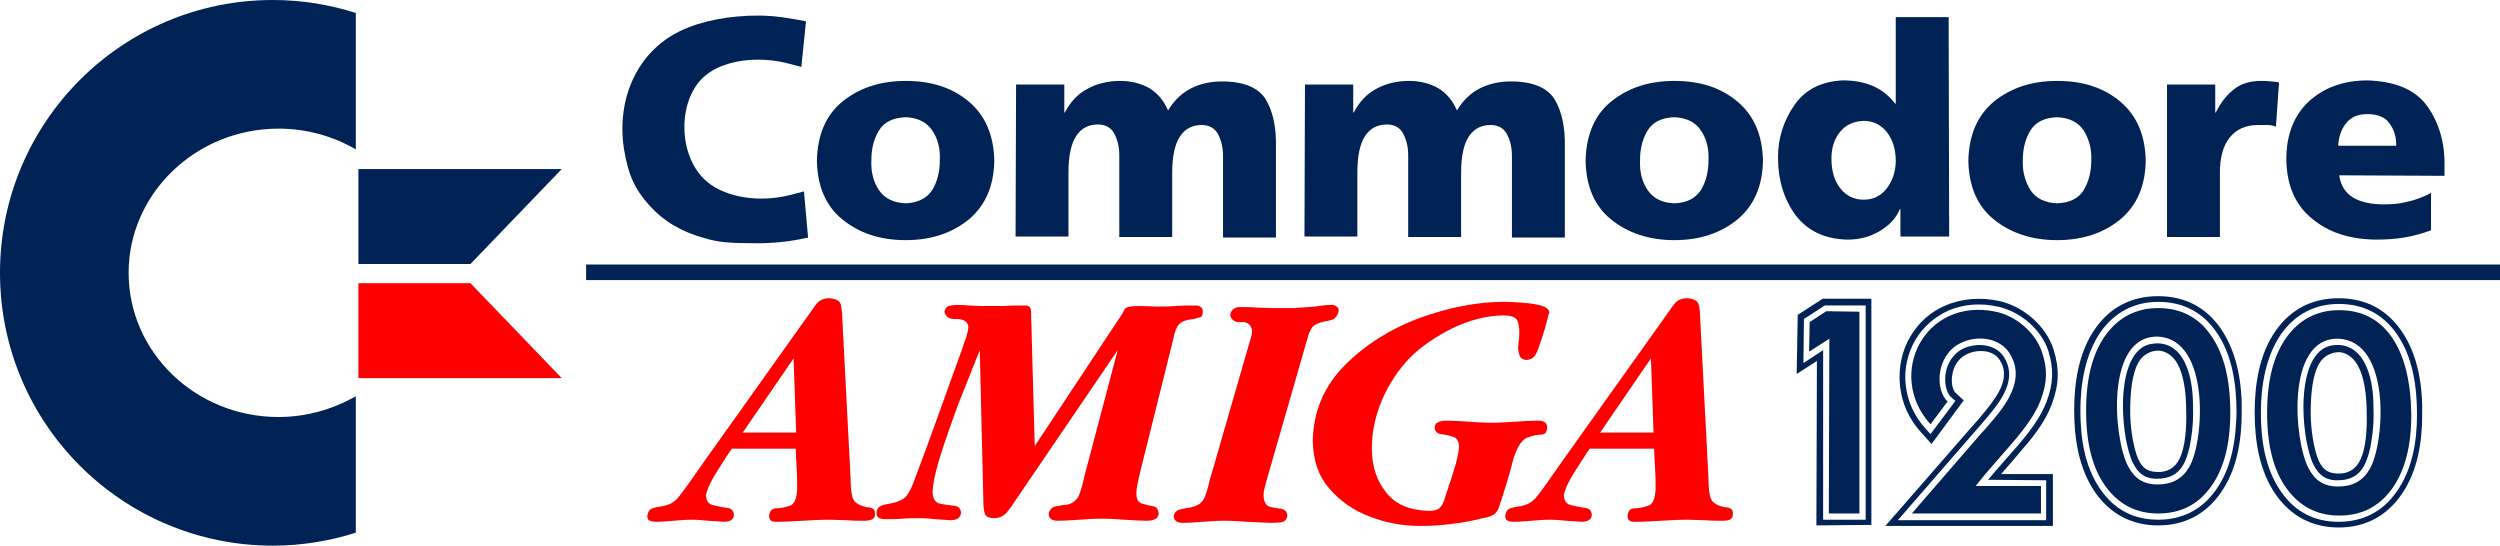
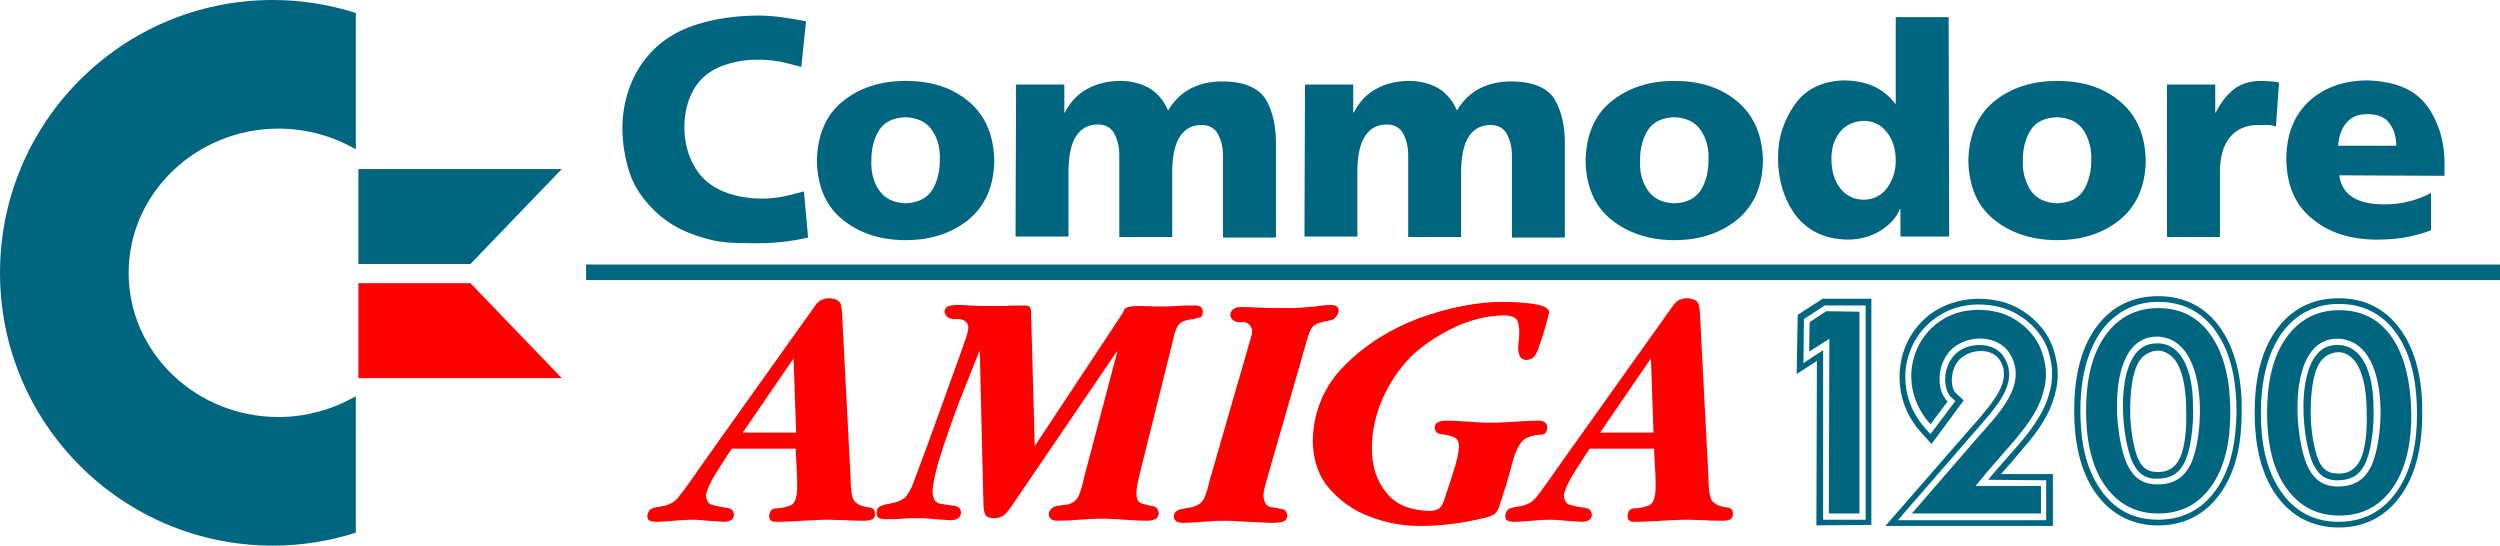
<svg xmlns="http://www.w3.org/2000/svg" version="1.1" id="svg7148" x="0px" y="0px" viewBox="-64 344.8 601.131 131.201" xml:space="preserve" width="601.131" height="131.201">
  <defs id="defs62" />
  <g id="g57" transform="matrix(1.247159,0,0,1.247159,15.81818,-85.22046)">
    <g id="Logo">
-       <path id="path3002" d="m -11.4,344.8 c -29.1,0 -52.6,23.6 -52.6,52.6 0,29.1 23.6,52.6 52.6,52.6 5.6,0 11,-0.9 16,-2.5 v -26.3 c -4.4,2.5 -9.5,4 -14.9,4 -16,0 -28.9,-12.5 -28.9,-27.8 0,-15.3 13,-27.8 28.9,-27.8 5.5,0 10.6,1.5 14.9,4 v -26.3 c -5,-1.6 -10.4,-2.5 -16,-2.5 z" style="fill:#002255" />
-       <polygon id="polygon9367" points="26.7,395.7 5.1,395.7 5.1,377.4 44.3,377.4 " style="fill:#002255" />
+       <path id="path3002" d="m -11.4,344.8 c -29.1,0 -52.6,23.6 -52.6,52.6 0,29.1 23.6,52.6 52.6,52.6 5.6,0 11,-0.9 16,-2.5 v -26.3 c -4.4,2.5 -9.5,4 -14.9,4 -16,0 -28.9,-12.5 -28.9,-27.8 0,-15.3 13,-27.8 28.9,-27.8 5.5,0 10.6,1.5 14.9,4 v -26.3 c -5,-1.6 -10.4,-2.5 -16,-2.5 z" style="fill:#006680" />
+       <polygon id="polygon9367" points="26.7,395.7 5.1,395.7 5.1,377.4 44.3,377.4 " style="fill:#006680" />
      <polygon id="polygon9369" points="26.7,399.4 5.1,399.4 5.1,417.7 44.3,417.7 " style="fill:#ff0000" />
    </g>
    <g id="Commodore">
-       <path id="path3067" d="m 110.6,391.1 c 5,0 9,-1.4 12.2,-4 3.2,-2.7 4.8,-6.4 4.9,-11.3 -0.1,-4.9 -1.7,-8.7 -4.9,-11.4 -3.2,-2.7 -7.2,-4 -12.2,-4 -5,0 -9,1.4 -12.2,4 -3.2,2.6 -4.8,6.5 -4.9,11.4 0.1,4.9 1.7,8.7 4.9,11.3 3.2,2.6 7.2,4 12.2,4 z m 0,-7.1 c -2.3,-0.1 -4,-0.9 -5.1,-2.5 -1.1,-1.6 -1.6,-3.5 -1.5,-5.8 0,-2.3 0.5,-4.2 1.5,-5.8 1,-1.6 2.7,-2.4 5.1,-2.5 2.3,0.1 4,0.9 5.1,2.5 1.1,1.6 1.6,3.5 1.5,5.8 0,2.2 -0.5,4.2 -1.5,5.8 -1.1,1.6 -2.8,2.4 -5.1,2.5 z" style="fill:#002255" />
-       <path id="path3069" d="M 131.8,390.4 H 142 V 378 c 0,-3.1 0.5,-5.5 1.5,-7 1,-1.5 2.4,-2.2 4.2,-2.2 1.4,0 2.5,0.6 3.1,1.7 0.6,1.1 1,2.5 1,4.2 v 15.8 H 162 v -12.4 c 0,-3.1 0.5,-5.5 1.5,-7 1,-1.5 2.4,-2.2 4.2,-2.2 1.4,0 2.5,0.6 3.1,1.7 0.6,1.1 1,2.5 1,4.2 v 15.8 H 182 v -17.3 c 0.1,-4 -0.6,-7.1 -2,-9.4 -1.4,-2.2 -4.2,-3.4 -8.4,-3.4 -2.1,0 -4.1,0.4 -5.9,1.3 -1.8,0.9 -3.3,2.3 -4.5,4.3 -0.8,-1.9 -2,-3.3 -3.6,-4.3 -1.6,-0.9 -3.5,-1.4 -5.6,-1.4 -2.3,0 -4.5,0.5 -6.3,1.5 -1.9,1 -3.3,2.5 -4.4,4.6 h -0.1 v -5.4 h -9.3 z" style="fill:#002255" />
-       <path id="path3071" d="m 187.5,390.4 h 10.2 V 378 c 0,-3.1 0.5,-5.5 1.5,-7 1,-1.5 2.4,-2.2 4.2,-2.2 1.4,0 2.5,0.6 3.1,1.7 0.6,1.1 1,2.5 1,4.2 v 15.8 h 10.2 v -12.4 c 0,-3.1 0.5,-5.5 1.5,-7 1,-1.5 2.4,-2.2 4.2,-2.2 1.4,0 2.5,0.6 3.1,1.7 0.6,1.1 1,2.5 1,4.2 v 15.8 h 10.2 v -17.3 c 0.1,-4 -0.6,-7.1 -2,-9.4 -1.4,-2.2 -4.2,-3.4 -8.4,-3.4 -2.1,0 -4.1,0.4 -5.9,1.3 -1.8,0.9 -3.3,2.3 -4.5,4.3 -0.8,-1.9 -2,-3.3 -3.6,-4.3 -1.6,-0.9 -3.5,-1.4 -5.6,-1.4 -2.3,0 -4.5,0.5 -6.3,1.5 -1.9,1 -3.3,2.5 -4.4,4.6 h -0.1 v -5.4 h -9.3 z" style="fill:#002255" />
-       <path id="path3073" d="m 258.8,391.1 c 5,0 9,-1.4 12.2,-4 3.2,-2.7 4.8,-6.4 4.9,-11.3 -0.1,-4.9 -1.7,-8.7 -4.9,-11.4 -3.2,-2.7 -7.2,-4 -12.2,-4 -5,0 -9,1.4 -12.2,4 -3.2,2.6 -4.8,6.5 -4.9,11.4 0.1,4.9 1.7,8.7 4.9,11.3 3.2,2.6 7.3,4 12.2,4 z m 0,-7.1 c -2.3,-0.1 -4,-0.9 -5.1,-2.5 -1.1,-1.6 -1.6,-3.5 -1.5,-5.8 0,-2.3 0.5,-4.2 1.5,-5.8 1,-1.6 2.7,-2.4 5.1,-2.5 2.3,0.1 4,0.9 5.1,2.5 1.1,1.6 1.6,3.5 1.5,5.8 0,2.2 -0.5,4.2 -1.5,5.8 -1.1,1.6 -2.7,2.4 -5.1,2.5 z" style="fill:#002255" />
-       <path id="path3075" d="m 311.7,348.1 h -10.2 v 16.7 h -0.1 c -1.3,-1.7 -2.8,-2.8 -4.5,-3.5 -1.7,-0.7 -3.6,-1 -5.6,-1 -4.1,0.2 -7.2,1.7 -9.3,4.7 -2.1,3 -3.2,6.4 -3.2,10.1 0,4.5 1.2,8.2 3.4,11.2 2.3,3 5.6,4.6 10,4.7 2.4,0 4.5,-0.6 6.3,-1.7 1.8,-1.1 3.1,-2.5 3.8,-4.2 h 0.1 v 5.3 h 9.4 z m -22.6,27.3 c 0,-2 0.5,-3.7 1.6,-5.1 1.1,-1.4 2.6,-2.1 4.6,-2.2 1.9,0 3.4,0.8 4.5,2.2 1.1,1.4 1.7,3.2 1.7,5.5 0,2.2 -0.7,4 -1.8,5.4 -1.1,1.4 -2.6,2.1 -4.4,2.1 -1.9,0 -3.4,-0.8 -4.5,-2.2 -1.1,-1.4 -1.7,-3.3 -1.7,-5.7 z" style="fill:#002255" />
-       <path id="path3077" d="m 332.6,391.1 c 5,0 9,-1.4 12.2,-4 3.2,-2.7 4.8,-6.4 4.9,-11.3 -0.1,-4.9 -1.7,-8.7 -4.9,-11.4 -3.2,-2.7 -7.2,-4 -12.2,-4 -5,0 -9,1.4 -12.2,4 -3.2,2.7 -4.8,6.5 -4.9,11.4 0.1,4.9 1.7,8.7 4.9,11.3 3.2,2.6 7.3,4 12.2,4 z m 0,-7.1 c -2.3,-0.1 -4,-0.9 -5.1,-2.5 -1,-1.6 -1.6,-3.5 -1.5,-5.8 0,-2.3 0.5,-4.2 1.5,-5.8 1,-1.6 2.7,-2.4 5.1,-2.5 2.3,0.1 4,0.9 5.1,2.5 1,1.6 1.6,3.5 1.5,5.8 0,2.2 -0.5,4.2 -1.5,5.8 -1,1.6 -2.7,2.4 -5.1,2.5 z" style="fill:#002255" />
-       <path id="path3079" d="m 375.4,360.7 c -0.5,-0.1 -1.1,-0.2 -1.7,-0.2 -0.6,-0.1 -1.2,-0.1 -1.8,-0.1 -2.2,0 -4,0.6 -5.3,1.7 -1.4,1.1 -2.5,2.6 -3.4,4.4 h -0.1 v -5.4 h -9.3 v 29.4 H 364 v -12.4 c 0,-2.9 0.6,-5.2 1.9,-6.8 1.3,-1.6 3.1,-2.4 5.5,-2.4 0.6,0 1.2,0 1.7,0 0.6,0 1.1,0.1 1.7,0.3 z" style="fill:#002255" />
-       <path id="path3081" d="m 407.3,378.7 v -1.9 c 0.1,-4.5 -1.1,-8.4 -3.3,-11.5 -2.3,-3.2 -6.1,-4.8 -11.5,-5 -4.7,0 -8.4,1.4 -11.3,4 -2.9,2.7 -4.4,6.4 -4.4,11.3 0.1,4.9 1.7,8.7 4.9,11.3 3.2,2.7 7.2,4 12.2,4.1 1.9,0 3.8,-0.1 5.6,-0.4 1.8,-0.3 3.6,-0.8 5.2,-1.4 V 382 c -1.5,0.8 -3.1,1.4 -4.6,1.7 -1.5,0.4 -3,0.5 -4.4,0.5 -2.5,0 -4.5,-0.4 -6,-1.3 -1.5,-0.9 -2.4,-2.3 -2.7,-4.3 z m -20.5,-5.8 c 0.1,-1.7 0.6,-3.2 1.5,-4.3 0.9,-1.2 2.3,-1.8 4.1,-1.8 2,0 3.5,0.6 4.3,1.8 0.9,1.2 1.3,2.6 1.3,4.3 z" style="fill:#002255" />
-       <path id="path3064" d="m 71.8,390.7 c -4.4,-1.2 -7.8,-3.2 -10.6,-6.3 -2.8,-3.1 -4.1,-5.9 -4.9,-10.9 -1.5,-9.8 2.7,-18.8 10.8,-22.7 4.1,-2 9.6,-3 15.1,-3 3.4,0 6.4,0.6 9.2,1.1 l -0.9,8.8 c 0,0 -0.7,-0.2 -2.7,-0.7 -1.9,-0.5 -3.8,-0.7 -5.7,-0.7 -3.8,0 -7.5,1 -9.9,2.9 -5.7,4.4 -5.7,15.9 0.2,20.7 3.6,3 10.1,4 15.9,2.5 l 2.7,-0.7 0.8,8.9 c -1.7,0.4 -5.3,1.1 -9.7,1.1 -5.8,0 -7.6,-0.2 -10.3,-1 z" style="fill:#002255" />
+       <path id="path3067" d="m 110.6,391.1 c 5,0 9,-1.4 12.2,-4 3.2,-2.7 4.8,-6.4 4.9,-11.3 -0.1,-4.9 -1.7,-8.7 -4.9,-11.4 -3.2,-2.7 -7.2,-4 -12.2,-4 -5,0 -9,1.4 -12.2,4 -3.2,2.6 -4.8,6.5 -4.9,11.4 0.1,4.9 1.7,8.7 4.9,11.3 3.2,2.6 7.2,4 12.2,4 z m 0,-7.1 c -2.3,-0.1 -4,-0.9 -5.1,-2.5 -1.1,-1.6 -1.6,-3.5 -1.5,-5.8 0,-2.3 0.5,-4.2 1.5,-5.8 1,-1.6 2.7,-2.4 5.1,-2.5 2.3,0.1 4,0.9 5.1,2.5 1.1,1.6 1.6,3.5 1.5,5.8 0,2.2 -0.5,4.2 -1.5,5.8 -1.1,1.6 -2.8,2.4 -5.1,2.5 z" style="fill:#006680" />
+       <path id="path3069" d="M 131.8,390.4 H 142 V 378 c 0,-3.1 0.5,-5.5 1.5,-7 1,-1.5 2.4,-2.2 4.2,-2.2 1.4,0 2.5,0.6 3.1,1.7 0.6,1.1 1,2.5 1,4.2 v 15.8 H 162 v -12.4 c 0,-3.1 0.5,-5.5 1.5,-7 1,-1.5 2.4,-2.2 4.2,-2.2 1.4,0 2.5,0.6 3.1,1.7 0.6,1.1 1,2.5 1,4.2 v 15.8 H 182 v -17.3 c 0.1,-4 -0.6,-7.1 -2,-9.4 -1.4,-2.2 -4.2,-3.4 -8.4,-3.4 -2.1,0 -4.1,0.4 -5.9,1.3 -1.8,0.9 -3.3,2.3 -4.5,4.3 -0.8,-1.9 -2,-3.3 -3.6,-4.3 -1.6,-0.9 -3.5,-1.4 -5.6,-1.4 -2.3,0 -4.5,0.5 -6.3,1.5 -1.9,1 -3.3,2.5 -4.4,4.6 h -0.1 v -5.4 h -9.3 z" style="fill:#006680" />
+       <path id="path3071" d="m 187.5,390.4 h 10.2 V 378 c 0,-3.1 0.5,-5.5 1.5,-7 1,-1.5 2.4,-2.2 4.2,-2.2 1.4,0 2.5,0.6 3.1,1.7 0.6,1.1 1,2.5 1,4.2 v 15.8 h 10.2 v -12.4 c 0,-3.1 0.5,-5.5 1.5,-7 1,-1.5 2.4,-2.2 4.2,-2.2 1.4,0 2.5,0.6 3.1,1.7 0.6,1.1 1,2.5 1,4.2 v 15.8 h 10.2 v -17.3 c 0.1,-4 -0.6,-7.1 -2,-9.4 -1.4,-2.2 -4.2,-3.4 -8.4,-3.4 -2.1,0 -4.1,0.4 -5.9,1.3 -1.8,0.9 -3.3,2.3 -4.5,4.3 -0.8,-1.9 -2,-3.3 -3.6,-4.3 -1.6,-0.9 -3.5,-1.4 -5.6,-1.4 -2.3,0 -4.5,0.5 -6.3,1.5 -1.9,1 -3.3,2.5 -4.4,4.6 h -0.1 v -5.4 h -9.3 z" style="fill:#006680" />
+       <path id="path3073" d="m 258.8,391.1 c 5,0 9,-1.4 12.2,-4 3.2,-2.7 4.8,-6.4 4.9,-11.3 -0.1,-4.9 -1.7,-8.7 -4.9,-11.4 -3.2,-2.7 -7.2,-4 -12.2,-4 -5,0 -9,1.4 -12.2,4 -3.2,2.6 -4.8,6.5 -4.9,11.4 0.1,4.9 1.7,8.7 4.9,11.3 3.2,2.6 7.3,4 12.2,4 z m 0,-7.1 c -2.3,-0.1 -4,-0.9 -5.1,-2.5 -1.1,-1.6 -1.6,-3.5 -1.5,-5.8 0,-2.3 0.5,-4.2 1.5,-5.8 1,-1.6 2.7,-2.4 5.1,-2.5 2.3,0.1 4,0.9 5.1,2.5 1.1,1.6 1.6,3.5 1.5,5.8 0,2.2 -0.5,4.2 -1.5,5.8 -1.1,1.6 -2.7,2.4 -5.1,2.5 z" style="fill:#006680" />
+       <path id="path3075" d="m 311.7,348.1 h -10.2 v 16.7 h -0.1 c -1.3,-1.7 -2.8,-2.8 -4.5,-3.5 -1.7,-0.7 -3.6,-1 -5.6,-1 -4.1,0.2 -7.2,1.7 -9.3,4.7 -2.1,3 -3.2,6.4 -3.2,10.1 0,4.5 1.2,8.2 3.4,11.2 2.3,3 5.6,4.6 10,4.7 2.4,0 4.5,-0.6 6.3,-1.7 1.8,-1.1 3.1,-2.5 3.8,-4.2 h 0.1 v 5.3 h 9.4 z m -22.6,27.3 c 0,-2 0.5,-3.7 1.6,-5.1 1.1,-1.4 2.6,-2.1 4.6,-2.2 1.9,0 3.4,0.8 4.5,2.2 1.1,1.4 1.7,3.2 1.7,5.5 0,2.2 -0.7,4 -1.8,5.4 -1.1,1.4 -2.6,2.1 -4.4,2.1 -1.9,0 -3.4,-0.8 -4.5,-2.2 -1.1,-1.4 -1.7,-3.3 -1.7,-5.7 z" style="fill:#006680" />
+       <path id="path3077" d="m 332.6,391.1 c 5,0 9,-1.4 12.2,-4 3.2,-2.7 4.8,-6.4 4.9,-11.3 -0.1,-4.9 -1.7,-8.7 -4.9,-11.4 -3.2,-2.7 -7.2,-4 -12.2,-4 -5,0 -9,1.4 -12.2,4 -3.2,2.7 -4.8,6.5 -4.9,11.4 0.1,4.9 1.7,8.7 4.9,11.3 3.2,2.6 7.3,4 12.2,4 z m 0,-7.1 c -2.3,-0.1 -4,-0.9 -5.1,-2.5 -1,-1.6 -1.6,-3.5 -1.5,-5.8 0,-2.3 0.5,-4.2 1.5,-5.8 1,-1.6 2.7,-2.4 5.1,-2.5 2.3,0.1 4,0.9 5.1,2.5 1,1.6 1.6,3.5 1.5,5.8 0,2.2 -0.5,4.2 -1.5,5.8 -1,1.6 -2.7,2.4 -5.1,2.5 z" style="fill:#006680" />
+       <path id="path3079" d="m 375.4,360.7 c -0.5,-0.1 -1.1,-0.2 -1.7,-0.2 -0.6,-0.1 -1.2,-0.1 -1.8,-0.1 -2.2,0 -4,0.6 -5.3,1.7 -1.4,1.1 -2.5,2.6 -3.4,4.4 h -0.1 v -5.4 h -9.3 v 29.4 H 364 v -12.4 c 0,-2.9 0.6,-5.2 1.9,-6.8 1.3,-1.6 3.1,-2.4 5.5,-2.4 0.6,0 1.2,0 1.7,0 0.6,0 1.1,0.1 1.7,0.3 z" style="fill:#006680" />
+       <path id="path3081" d="m 407.3,378.7 v -1.9 c 0.1,-4.5 -1.1,-8.4 -3.3,-11.5 -2.3,-3.2 -6.1,-4.8 -11.5,-5 -4.7,0 -8.4,1.4 -11.3,4 -2.9,2.7 -4.4,6.4 -4.4,11.3 0.1,4.9 1.7,8.7 4.9,11.3 3.2,2.7 7.2,4 12.2,4.1 1.9,0 3.8,-0.1 5.6,-0.4 1.8,-0.3 3.6,-0.8 5.2,-1.4 V 382 c -1.5,0.8 -3.1,1.4 -4.6,1.7 -1.5,0.4 -3,0.5 -4.4,0.5 -2.5,0 -4.5,-0.4 -6,-1.3 -1.5,-0.9 -2.4,-2.3 -2.7,-4.3 z m -20.5,-5.8 c 0.1,-1.7 0.6,-3.2 1.5,-4.3 0.9,-1.2 2.3,-1.8 4.1,-1.8 2,0 3.5,0.6 4.3,1.8 0.9,1.2 1.3,2.6 1.3,4.3 z" style="fill:#006680" />
+       <path id="path3064" d="m 71.8,390.7 c -4.4,-1.2 -7.8,-3.2 -10.6,-6.3 -2.8,-3.1 -4.1,-5.9 -4.9,-10.9 -1.5,-9.8 2.7,-18.8 10.8,-22.7 4.1,-2 9.6,-3 15.1,-3 3.4,0 6.4,0.6 9.2,1.1 l -0.9,8.8 c 0,0 -0.7,-0.2 -2.7,-0.7 -1.9,-0.5 -3.8,-0.7 -5.7,-0.7 -3.8,0 -7.5,1 -9.9,2.9 -5.7,4.4 -5.7,15.9 0.2,20.7 3.6,3 10.1,4 15.9,2.5 l 2.7,-0.7 0.8,8.9 c -1.7,0.4 -5.3,1.1 -9.7,1.1 -5.8,0 -7.6,-0.2 -10.3,-1 z" style="fill:#006680" />
    </g>
-     <rect id="Line" x="49" y="395.8" width="369" height="3" style="fill:#002255" />
+     <rect id="Line" x="49" y="395.8" width="369" height="3" style="fill:#006680" />
    <g id="Amiga">
      <path id="path6187" d="m 104.7,443.9 c 0,-0.5 -0.1,-0.9 -0.4,-1 -0.3,-0.2 -0.6,-0.3 -1.1,-0.3 -1.6,-0.3 -2.5,-0.9 -2.8,-1.8 -0.3,-1 -0.4,-2.2 -0.4,-3.7 l -1.6,-30.8 c 0,-1.1 -0.1,-2 -0.3,-2.8 -0.2,-0.7 -0.9,-1.1 -2.2,-1.2 -1.1,0 -1.9,0.4 -2.4,1 -0.5,0.6 -1,1.4 -1.6,2.2 l -19.8,27.8 -3.3,4.7 c -0.7,1 -1.4,1.9 -2.1,2.8 -0.8,0.9 -1.8,1.4 -3,1.6 -0.7,0.1 -1.3,0.2 -1.9,0.4 -0.6,0.2 -0.9,0.7 -1,1.5 0,0.5 0.2,0.8 0.5,0.9 0.3,0.1 0.7,0.2 1.1,0.2 1.1,0 2.3,-0.1 3.5,-0.2 1.2,-0.1 2.3,-0.2 3.5,-0.2 1.1,0 2.1,0.1 3.1,0.2 1,0.1 2.1,0.1 3.1,0.2 0.5,0 0.9,-0.1 1.3,-0.3 0.4,-0.2 0.6,-0.6 0.6,-1.1 -0.1,-0.8 -0.5,-1.2 -1.4,-1.3 -0.9,-0.1 -1.7,-0.3 -2.6,-0.5 -0.9,-0.2 -1.3,-0.8 -1.4,-1.9 0.2,-1.1 0.9,-2.7 2.2,-4.7 1.3,-2 2.2,-3.5 2.8,-4.3 h 12.3 c 0.1,1.3 0.1,2.6 0.2,3.9 0.1,1.3 0.1,2.6 0.1,3.9 -0.1,1.8 -0.5,2.9 -1.4,3.2 -0.9,0.3 -1.8,0.5 -2.6,0.5 -0.9,0 -1.4,0.6 -1.4,1.5 0,0.4 0.1,0.7 0.4,0.9 0.3,0.2 0.6,0.2 1,0.2 1.7,0 3.4,-0.1 5.1,-0.2 1.7,-0.1 3.4,-0.2 5.1,-0.2 1.1,0 2.3,0.1 3.4,0.1 1.1,0.1 2.3,0.1 3.4,0.1 0.5,0 1,-0.1 1.3,-0.2 0.5,-0.2 0.7,-0.5 0.7,-1.1 z M 89.5,428.2 H 79.2 L 89,413.9 Z" style="fill:#ff0000" />
      <path id="path4766" d="m 194.1,404.7 c 0,-0.4 -0.1,-0.6 -0.4,-0.8 -0.2,-0.2 -0.5,-0.3 -0.9,-0.3 -0.6,0 -1.1,0 -1.6,0.1 -0.5,0 -1.1,0.1 -1.6,0.2 -1.4,0.1 -2.7,0.2 -4.1,0.3 -1.4,0 -2.8,0 -4.2,0 -1,0 -2,-0.1 -3.1,-0.1 -1,-0.1 -2,-0.1 -3.1,-0.1 -0.5,0 -0.9,0.1 -1.3,0.4 -0.4,0.3 -0.6,0.7 -0.6,1.2 0.2,0.9 0.9,1.4 2.1,1.3 1.2,-0.1 1.9,0.5 2.1,1.6 0,0.3 0,0.6 -0.1,1 -0.1,0.3 -0.2,0.6 -0.3,1 l -7.8,27 c -0.3,1.3 -0.6,2.4 -1,3.3 -0.4,0.9 -1.2,1.5 -2.5,1.8 -0.6,0.1 -1.3,0.2 -2.1,0.4 -0.8,0.2 -1.3,0.7 -1.3,1.4 0,0.4 0.2,0.7 0.5,0.9 0.3,0.2 0.7,0.3 1.1,0.3 1.3,0 2.7,-0.1 4,-0.2 1.4,-0.1 2.7,-0.2 4.1,-0.2 1.5,0 2.9,0.1 4.4,0.2 1.5,0.1 2.9,0.1 4.4,0.2 0.6,0 1.3,0 2.1,-0.1 0.8,-0.1 1.2,-0.5 1.3,-1.3 -0.1,-0.8 -0.5,-1.2 -1.2,-1.3 -0.7,-0.1 -1.5,-0.2 -2.2,-0.4 -0.7,-0.2 -1.1,-0.9 -1.2,-2.1 0,-0.5 0.1,-1 0.2,-1.5 0.1,-0.5 0.3,-1 0.4,-1.5 l 7.8,-27.1 c 0.3,-1.1 0.6,-1.9 1,-2.4 0.4,-0.5 1.2,-0.9 2.3,-1.1 0.6,-0.1 1.2,-0.2 1.9,-0.5 0.5,-0.5 0.8,-0.9 0.9,-1.6 z" style="fill:#ff0000" />
      <path id="path4768" d="m 234.7,405 c -0.1,-0.7 -0.8,-1.1 -2,-1.4 -1.3,-0.3 -2.6,-0.4 -4,-0.5 -1.4,-0.1 -2.3,-0.1 -2.8,-0.1 -5.2,0 -10.6,1.1 -16.2,3.1 -5.6,2.1 -10.4,5.1 -14.4,9.1 -4,4 -6.1,8.9 -6.2,14.7 0.1,3.7 1.1,6.7 3.2,9.1 2.1,2.4 4.6,4.2 7.8,5.4 3.1,1.2 6.3,1.8 9.7,1.8 2,0 4,-0.1 6.1,-0.4 2,-0.2 4,-0.6 6,-1.1 0.7,-0.1 1.4,-0.3 1.9,-0.6 0.5,-0.2 0.9,-0.7 1.2,-1.5 0.5,-1.5 1,-3.1 1.5,-4.7 0.5,-1.6 0.9,-3.2 1.3,-4.7 0.7,-2.2 1.6,-3.6 2.6,-4 1,-0.4 1.9,-0.6 2.7,-0.6 0.8,0 1.2,-0.5 1.2,-1.5 0,-0.4 -0.2,-0.7 -0.5,-0.9 -0.3,-0.2 -0.7,-0.3 -1,-0.3 -1.5,0 -3.1,0.1 -4.6,0.2 -1.6,0.1 -3.1,0.2 -4.7,0.2 -1.5,0 -3,-0.1 -4.4,-0.2 -1.5,-0.1 -3,-0.2 -4.4,-0.2 -0.5,0 -1,0.1 -1.4,0.3 -0.5,0.2 -0.7,0.6 -0.7,1.1 0.1,0.7 0.5,1.1 1.2,1.2 0.8,0.1 1.5,0.2 2.3,0.5 0.8,0.2 1.2,0.9 1.2,2 -0.1,1.2 -0.4,2.7 -1.1,4.8 -0.6,2 -1.2,3.6 -1.6,4.9 -0.2,0.9 -0.6,1.6 -1,2 -0.4,0.4 -1.1,0.6 -2.1,0.6 -3.6,-0.1 -6.4,-1.2 -8.2,-3.5 -1.9,-2.3 -2.8,-5.1 -2.8,-8.6 0,-3.2 0.7,-6.4 2,-9.4 1.3,-3 3.1,-5.7 5.3,-8 2.2,-2.2 5,-4.1 8.2,-5.7 3.3,-1.6 6.5,-2.4 9.7,-2.5 1.5,0 2.4,0.3 2.8,0.9 0.3,0.6 0.5,1.6 0.4,3 0,0.4 0,0.7 -0.1,1.1 0,0.4 -0.1,0.7 -0.1,1.1 0,0.6 0.1,1.2 0.3,1.7 0.2,0.5 0.7,0.8 1.4,0.8 0.8,-0.1 1.3,-0.4 1.7,-1.1 0.4,-0.7 0.6,-1.4 0.8,-2 0.2,-0.5 0.5,-1.5 1,-3.1 0.4,-1.6 0.7,-2.6 0.8,-3 z" style="fill:#ff0000" />
      <path id="path4770" d="m 270.1,443.9 c 0,-0.5 -0.1,-0.9 -0.4,-1 -0.3,-0.2 -0.6,-0.3 -1.1,-0.3 -1.6,-0.3 -2.5,-0.9 -2.8,-1.8 -0.3,-1 -0.4,-2.2 -0.4,-3.7 l -1.6,-30.8 c 0,-1.1 -0.1,-2 -0.3,-2.8 -0.2,-0.7 -0.9,-1.1 -2.2,-1.2 -1.1,0 -1.9,0.4 -2.4,1 -0.5,0.6 -1,1.4 -1.6,2.2 l -19.8,27.8 -3.3,4.7 c -0.7,1 -1.4,1.9 -2.1,2.8 -0.8,0.9 -1.8,1.4 -3,1.6 -0.7,0.1 -1.3,0.2 -1.9,0.4 -0.6,0.2 -0.9,0.7 -1,1.5 0,0.5 0.2,0.8 0.5,0.9 0.3,0.1 0.7,0.2 1.1,0.2 1.1,0 2.3,-0.1 3.5,-0.2 1.2,-0.1 2.3,-0.2 3.5,-0.2 1.1,0 2.1,0.1 3.1,0.2 1.1,0.1 2.1,0.1 3.1,0.2 0.5,0 0.9,-0.1 1.3,-0.3 0.4,-0.2 0.6,-0.6 0.6,-1.1 -0.1,-0.8 -0.5,-1.2 -1.4,-1.3 -0.9,-0.1 -1.7,-0.3 -2.6,-0.5 -0.9,-0.2 -1.3,-0.8 -1.4,-1.9 0.2,-1.1 0.9,-2.7 2.2,-4.7 1.3,-2 2.2,-3.5 2.8,-4.3 h 12.4 c 0.1,1.3 0.1,2.6 0.2,3.9 0.1,1.3 0.1,2.6 0.1,3.9 -0.1,1.8 -0.5,2.9 -1.4,3.2 -0.9,0.3 -1.8,0.5 -2.6,0.5 -0.9,0 -1.4,0.6 -1.4,1.5 0,0.4 0.1,0.7 0.4,0.9 0.3,0.2 0.6,0.2 1,0.2 1.7,0 3.4,-0.1 5.1,-0.2 1.7,-0.1 3.4,-0.2 5.1,-0.2 1.1,0 2.3,0.1 3.4,0.1 1.1,0.1 2.3,0.1 3.4,0.1 0.5,0 1,-0.1 1.3,-0.2 0.4,-0.2 0.6,-0.5 0.6,-1.1 z m -15.3,-15.7 h -10.3 l 9.8,-14.3 z" style="fill:#ff0000" />
      <path id="path4764" d="m 167.9,404.9 c 0,-0.4 -0.1,-0.7 -0.4,-0.9 -0.2,-0.2 -0.5,-0.3 -0.9,-0.3 -1.3,0 -2.6,0 -3.9,0.1 -1.3,0.1 -2.6,0.1 -3.9,0.1 -0.7,0 -1.7,-0.1 -3.1,-0.1 -1.4,0 -2.3,0.1 -2.8,0.5 -0.1,0.1 -0.2,0.3 -0.2,0.4 -0.1,0.2 -0.2,0.3 -0.2,0.4 l -17,25.7 -0.7,-25.3 c 0,-0.5 0,-0.9 -0.1,-1.2 -0.1,-0.4 -0.4,-0.5 -0.9,-0.6 -1.4,0 -2.9,0 -4.3,0.1 -1.4,0 -2.9,0 -4.3,0 -0.8,0 -1.6,-0.1 -2.4,-0.1 -0.8,-0.1 -1.6,-0.1 -2.4,-0.1 -0.5,0 -1,0.1 -1.5,0.2 -0.5,0.2 -0.7,0.5 -0.8,1.1 0.2,1 1,1.5 2.3,1.4 1.4,0 2.1,0.5 2.3,1.4 0,0.7 -0.2,1.4 -0.4,2.1 -0.3,0.7 -0.5,1.4 -0.7,2 -1.5,4.2 -3,8.3 -4.5,12.5 -1.5,4.2 -3,8.3 -4.6,12.5 -0.6,1.8 -1.2,3 -1.8,3.7 -0.6,0.7 -1.8,1.2 -3.7,1.5 -0.5,0.1 -1,0.2 -1.4,0.5 -0.4,0.2 -0.6,0.6 -0.6,1.2 0,0.5 0.2,0.8 0.5,1 0.3,0.1 0.7,0.2 1.2,0.2 1.1,0 2.2,0 3.3,-0.1 1.1,-0.1 2.2,-0.1 3.3,-0.1 1,0 2,0.1 3,0.2 1,0.1 2,0.1 3,0.2 0.5,0 0.9,-0.1 1.3,-0.3 0.4,-0.2 0.6,-0.6 0.7,-1.1 -0.1,-0.9 -0.5,-1.3 -1.4,-1.4 -0.9,-0.1 -1.8,-0.2 -2.7,-0.4 -0.9,-0.2 -1.4,-1 -1.4,-2.4 0.1,-1.9 0.8,-4.8 2.1,-8.7 1.3,-3.8 2.6,-7.6 4.1,-11.2 1.4,-3.6 2.4,-6 2.9,-7.3 l 0.7,29.4 c 0,0.9 0.1,1.6 0.3,2.2 0.2,0.5 0.8,0.8 1.8,0.8 1,0 1.8,-0.4 2.4,-1.1 0.6,-0.7 1.1,-1.4 1.6,-2.2 l 19.8,-29.1 -6.5,24.6 c -0.2,1.1 -0.5,2.1 -0.9,3.2 -0.4,1.1 -1.2,1.7 -2.3,2 -0.7,0 -1.4,0.2 -2.2,0.3 -0.8,0.2 -1.3,0.7 -1.4,1.5 0,0.5 0.2,0.8 0.5,1 0.3,0.2 0.7,0.3 1.1,0.3 1.4,0 2.9,-0.1 4.3,-0.2 1.4,-0.1 2.9,-0.2 4.3,-0.2 1.5,0 3,0.1 4.4,0.2 1.5,0.1 3,0.2 4.4,0.2 0.6,0 1,-0.1 1.5,-0.3 0.4,-0.2 0.7,-0.6 0.7,-1.2 -0.1,-0.7 -0.4,-1.2 -1.1,-1.3 -0.7,-0.1 -1.4,-0.3 -2.1,-0.5 -0.7,-0.2 -1.1,-0.8 -1.1,-1.9 0,-0.7 0.1,-1.5 0.3,-2.3 0.2,-0.8 0.3,-1.5 0.5,-2.2 l 6.3,-25.3 c 0.2,-1.1 0.5,-2 0.9,-2.6 0.4,-0.6 1.1,-1 2.3,-1.2 0.6,0 1.2,-0.2 1.8,-0.4 0.3,0.1 0.7,-0.3 0.7,-1.1 z" style="fill:#ff0000" />
    </g>
    <g id="_x31_">
-       <path d="m 286.3,414.4 -3.9,2.5 0.2,-11.4 4.8,-3.1 h 9.4 V 446 l -10.6,0.1 z m 1.2,-2.1 V 445 h 8.2 v -41.3 h -7.9 l -4,2.6 -0.1,8.5 z" id="path23" style="fill:#002255" />
-       <polygon points="284.9,406.9 288.1,404.8 294.5,404.9 294.5,443.8 288.6,443.8 288.7,410.1 284.8,412.6 " id="polygon25" style="fill:#002255" />
+       <path d="m 286.3,414.4 -3.9,2.5 0.2,-11.4 4.8,-3.1 h 9.4 V 446 l -10.6,0.1 z m 1.2,-2.1 V 445 h 8.2 v -41.3 h -7.9 l -4,2.6 -0.1,8.5 z" id="path23" style="fill:#006680" />
+       <polygon points="284.9,406.9 288.1,404.8 294.5,404.9 294.5,443.8 288.6,443.8 288.7,410.1 284.8,412.6 " id="polygon25" style="fill:#006680" />
    </g>
    <g id="_x32_">
-       <path d="m 321.8,436.2 h 10 v 10 h -32.3 l 16.3,-18.7 c 1.2,-1.3 2.4,-2.7 3.5,-4.1 2,-2.6 4.3,-5.9 2.3,-9.1 -1.3,-2.2 -4.6,-2.2 -6.6,-1.1 -1.5,0.8 -2.4,2.3 -2.6,3.9 -0.2,1 -0.1,2.8 0.7,3.5 l 1.5,1.4 -6.2,8.4 -1.9,-2.1 c -2.4,-2.6 -3.9,-5.8 -4.2,-9.4 -0.3,-3.2 0.4,-6.5 2,-9.2 1.6,-2.7 3.9,-4.8 6.8,-6 3.2,-1.4 6.8,-1.6 10.2,-0.9 4.7,1 9.1,4.7 10.6,9.3 1.2,3.8 1.1,6.8 -0.3,10.6 -1.2,3.2 -3.3,6 -5.5,8.5 -1.3,1.6 -2.8,3.3 -4.3,5 z m -2.5,1.1 c 2,-2.4 4,-4.6 6,-6.9 2.1,-2.5 4.1,-5.1 5.3,-8.2 1.3,-3.5 1.4,-6.3 0.3,-9.8 -1.4,-4.2 -5.5,-7.6 -9.8,-8.5 -3.2,-0.7 -6.5,-0.5 -9.5,0.8 -2.6,1.2 -4.8,3.1 -6.3,5.6 -1.5,2.6 -2.2,5.6 -1.9,8.5 0.3,3.3 1.7,6.3 3.9,8.7 l 0.9,1 4.8,-6.4 -0.8,-0.7 c -1.1,-1 -1.3,-3.1 -1.1,-4.5 0.3,-2 1.4,-3.8 3.2,-4.8 2.6,-1.3 6.5,-1.1 8.1,1.6 2.3,3.7 0.1,7.4 -2.4,10.5 -1.1,1.4 -2.3,2.7 -3.5,4.1 l -14.6,16.8 h 28.6 v -7.7 z" id="path28" style="fill:#002255" />
-       <path d="m 329.5,443.8 h -24.9 l 12.9,-14.9 c 3.8,-4.3 9.6,-10 6,-15.9 -1.9,-3.1 -6.3,-3.7 -9.6,-2 -4.6,2.3 -4.9,8.9 -2.4,11.2 l -3.3,4.4 c -8.7,-9.6 -1.1,-24.6 12.6,-21.7 3.8,0.8 7.6,3.9 8.9,7.8 1.1,3.3 1,5.8 -0.2,9.1 -2,5.4 -7.3,10 -12.6,16.7 h 12.6 z" id="path30" style="fill:#002255" />
+       <path d="m 321.8,436.2 h 10 v 10 h -32.3 l 16.3,-18.7 c 1.2,-1.3 2.4,-2.7 3.5,-4.1 2,-2.6 4.3,-5.9 2.3,-9.1 -1.3,-2.2 -4.6,-2.2 -6.6,-1.1 -1.5,0.8 -2.4,2.3 -2.6,3.9 -0.2,1 -0.1,2.8 0.7,3.5 l 1.5,1.4 -6.2,8.4 -1.9,-2.1 c -2.4,-2.6 -3.9,-5.8 -4.2,-9.4 -0.3,-3.2 0.4,-6.5 2,-9.2 1.6,-2.7 3.9,-4.8 6.8,-6 3.2,-1.4 6.8,-1.6 10.2,-0.9 4.7,1 9.1,4.7 10.6,9.3 1.2,3.8 1.1,6.8 -0.3,10.6 -1.2,3.2 -3.3,6 -5.5,8.5 -1.3,1.6 -2.8,3.3 -4.3,5 z m -2.5,1.1 c 2,-2.4 4,-4.6 6,-6.9 2.1,-2.5 4.1,-5.1 5.3,-8.2 1.3,-3.5 1.4,-6.3 0.3,-9.8 -1.4,-4.2 -5.5,-7.6 -9.8,-8.5 -3.2,-0.7 -6.5,-0.5 -9.5,0.8 -2.6,1.2 -4.8,3.1 -6.3,5.6 -1.5,2.6 -2.2,5.6 -1.9,8.5 0.3,3.3 1.7,6.3 3.9,8.7 l 0.9,1 4.8,-6.4 -0.8,-0.7 c -1.1,-1 -1.3,-3.1 -1.1,-4.5 0.3,-2 1.4,-3.8 3.2,-4.8 2.6,-1.3 6.5,-1.1 8.1,1.6 2.3,3.7 0.1,7.4 -2.4,10.5 -1.1,1.4 -2.3,2.7 -3.5,4.1 l -14.6,16.8 h 28.6 v -7.7 z" id="path28" style="fill:#006680" />
+       <path d="m 329.5,443.8 h -24.9 l 12.9,-14.9 c 3.8,-4.3 9.6,-10 6,-15.9 -1.9,-3.1 -6.3,-3.7 -9.6,-2 -4.6,2.3 -4.9,8.9 -2.4,11.2 l -3.3,4.4 c -8.7,-9.6 -1.1,-24.6 12.6,-21.7 3.8,0.8 7.6,3.9 8.9,7.8 1.1,3.3 1,5.8 -0.2,9.1 -2,5.4 -7.3,10 -12.6,16.7 h 12.6 z" id="path30" style="fill:#006680" />
    </g>
    <g id="g43">
      <path d="m 352,409.8 c -10.2,-0.3 -8.5,19.7 -5.7,25 1.2,2.3 2.9,3.5 5.7,3.5 2.8,0 4.8,-1.1 6.1,-3.4 2.9,-5 4.1,-24.8 -6.1,-25.1 z m 6.5,19.8 c -0.2,1.4 -0.7,3.4 -1.4,4.7 -1.1,2 -2.8,2.8 -5.1,2.8 v 0 h -0.1 c -0.1,0 -0.2,0 -0.3,0 -2,-0.1 -3.2,-1 -4.2,-2.9 -0.7,-1.3 -1.1,-3.2 -1.4,-4.6 -0.4,-2.2 -0.6,-4.5 -0.6,-6.7 0,-3.4 0.6,-9 3.7,-11.1 0.9,-0.6 1.9,-0.8 3,-0.8 5.6,0.2 6.8,7.4 7,11.8 0,2.2 -0.2,4.6 -0.6,6.8 z" id="path33" style="fill:none" />
      <path d="m 363.3,408.9 c -2.7,-3.9 -6.5,-5.8 -11.2,-5.8 -4.7,0 -8.4,1.9 -11.1,5.8 -3.1,4.3 -3.9,9.9 -3.9,15.2 0,5.2 0.9,10.8 3.9,15.2 2.7,3.8 6.5,5.8 11.1,5.8 4.7,0 8.4,-1.9 11.1,-5.7 3.1,-4.3 3.9,-9.8 3.9,-14.9 0,-5.4 -0.8,-11.2 -3.8,-15.6 z m -1,29.7 c -2.5,3.5 -5.9,5.2 -10.2,5.2 -4.3,0 -7.7,-1.8 -10.2,-5.3 -2.5,-3.5 -3.7,-8.4 -3.7,-14.5 0,-6.1 1.2,-11 3.7,-14.5 2.5,-3.5 5.9,-5.3 10.2,-5.3 4.4,0 7.8,1.8 10.2,5.3 2.4,3.5 3.6,8.5 3.6,14.8 0.1,6.1 -1.2,10.9 -3.6,14.3 z" id="path35" style="fill:none" />
-       <path d="m 352,411 c -1.1,0 -2.1,0.2 -3,0.8 -3.1,2.1 -3.7,7.7 -3.7,11.1 0,2.2 0.2,4.5 0.6,6.7 0.3,1.4 0.7,3.3 1.4,4.6 1,1.9 2.2,2.8 4.2,2.9 0.1,0 0.2,0 0.3,0 h 0.1 v 0 c 2.3,0 4,-0.8 5.1,-2.8 0.7,-1.3 1.2,-3.2 1.4,-4.7 0.4,-2.3 0.5,-4.6 0.4,-6.9 0,-4.3 -1.2,-11.6 -6.8,-11.7 z m 4.3,22.1 c -1,2.1 -2.6,2.7 -4.1,2.7 -1.6,0 -3,-0.3 -4,-2.6 -0.9,-2.1 -1.5,-6 -1.5,-9.1 0,-3.8 0.4,-7.5 1.7,-9.6 0.9,-1.5 2.5,-2.1 3.7,-2.1 1.3,0 2.8,0.9 3.7,2.5 1.2,2.1 1.7,5.5 1.7,9.2 0.1,3.2 -0.2,6.8 -1.2,9 z" id="path37" style="fill:#002255" />
-       <path d="m 364.2,408.2 c -2.9,-4.2 -7,-6.3 -12.1,-6.3 -5.1,0 -9.2,2.1 -12.1,6.2 -3.2,4.5 -4.1,10.4 -4.1,15.8 0,5.5 0.9,11.3 4.1,15.9 2.9,4.1 7,6.3 12.1,6.3 5,0 9.1,-2.1 12,-6.2 3.2,-4.5 4.1,-10.2 4.1,-15.6 0.1,-5.4 -0.8,-11.4 -4,-16.1 z m -1,31.1 c -2.7,3.8 -6.5,5.7 -11.1,5.7 -4.7,0 -8.4,-1.9 -11.1,-5.8 -3.1,-4.4 -3.9,-10 -3.9,-15.2 0,-5.2 0.9,-10.8 3.9,-15.2 2.7,-3.8 6.5,-5.8 11.1,-5.8 4.7,0 8.5,1.9 11.2,5.8 3.1,4.4 3.9,10.2 3.9,15.5 -0.1,5.2 -0.9,10.7 -4,15 z" id="path39" style="fill:#002255" />
-       <path d="m 362.3,409.5 c -2.4,-3.5 -5.8,-5.3 -10.2,-5.3 -4.3,0 -7.7,1.8 -10.2,5.3 -2.5,3.5 -3.7,8.3 -3.7,14.5 0,6.2 1.2,11 3.7,14.5 2.5,3.5 5.9,5.3 10.2,5.3 4.3,0 7.7,-1.7 10.2,-5.2 2.5,-3.5 3.7,-8.2 3.7,-14.3 0,-6.3 -1.2,-11.2 -3.7,-14.8 z m -4.2,25.3 c -1.3,2.3 -3.3,3.4 -6.1,3.4 -2.8,0 -4.5,-1.2 -5.7,-3.5 -2.8,-5.2 -4.5,-25.2 5.7,-25 10.2,0.4 9,20.2 6.1,25.1 z" id="path41" style="fill:#002255" />
+       <path d="m 352,411 c -1.1,0 -2.1,0.2 -3,0.8 -3.1,2.1 -3.7,7.7 -3.7,11.1 0,2.2 0.2,4.5 0.6,6.7 0.3,1.4 0.7,3.3 1.4,4.6 1,1.9 2.2,2.8 4.2,2.9 0.1,0 0.2,0 0.3,0 h 0.1 v 0 c 2.3,0 4,-0.8 5.1,-2.8 0.7,-1.3 1.2,-3.2 1.4,-4.7 0.4,-2.3 0.5,-4.6 0.4,-6.9 0,-4.3 -1.2,-11.6 -6.8,-11.7 z m 4.3,22.1 c -1,2.1 -2.6,2.7 -4.1,2.7 -1.6,0 -3,-0.3 -4,-2.6 -0.9,-2.1 -1.5,-6 -1.5,-9.1 0,-3.8 0.4,-7.5 1.7,-9.6 0.9,-1.5 2.5,-2.1 3.7,-2.1 1.3,0 2.8,0.9 3.7,2.5 1.2,2.1 1.7,5.5 1.7,9.2 0.1,3.2 -0.2,6.8 -1.2,9 z" id="path37" style="fill:#006680" />
+       <path d="m 364.2,408.2 c -2.9,-4.2 -7,-6.3 -12.1,-6.3 -5.1,0 -9.2,2.1 -12.1,6.2 -3.2,4.5 -4.1,10.4 -4.1,15.8 0,5.5 0.9,11.3 4.1,15.9 2.9,4.1 7,6.3 12.1,6.3 5,0 9.1,-2.1 12,-6.2 3.2,-4.5 4.1,-10.2 4.1,-15.6 0.1,-5.4 -0.8,-11.4 -4,-16.1 z m -1,31.1 c -2.7,3.8 -6.5,5.7 -11.1,5.7 -4.7,0 -8.4,-1.9 -11.1,-5.8 -3.1,-4.4 -3.9,-10 -3.9,-15.2 0,-5.2 0.9,-10.8 3.9,-15.2 2.7,-3.8 6.5,-5.8 11.1,-5.8 4.7,0 8.5,1.9 11.2,5.8 3.1,4.4 3.9,10.2 3.9,15.5 -0.1,5.2 -0.9,10.7 -4,15 z" id="path39" style="fill:#006680" />
+       <path d="m 362.3,409.5 c -2.4,-3.5 -5.8,-5.3 -10.2,-5.3 -4.3,0 -7.7,1.8 -10.2,5.3 -2.5,3.5 -3.7,8.3 -3.7,14.5 0,6.2 1.2,11 3.7,14.5 2.5,3.5 5.9,5.3 10.2,5.3 4.3,0 7.7,-1.7 10.2,-5.2 2.5,-3.5 3.7,-8.2 3.7,-14.3 0,-6.3 -1.2,-11.2 -3.7,-14.8 z m -4.2,25.3 c -1.3,2.3 -3.3,3.4 -6.1,3.4 -2.8,0 -4.5,-1.2 -5.7,-3.5 -2.8,-5.2 -4.5,-25.2 5.7,-25 10.2,0.4 9,20.2 6.1,25.1 z" id="path41" style="fill:#006680" />
    </g>
    <g id="g55">
      <path d="m 386.8,410.2 c -10.2,-0.3 -8.5,19.7 -5.7,25 1.2,2.3 2.9,3.5 5.7,3.5 2.8,0 4.8,-1.1 6.1,-3.4 2.9,-5.1 4.2,-24.8 -6.1,-25.1 z m 6.6,19.8 c -0.2,1.4 -0.7,3.4 -1.4,4.7 -1.1,2 -2.8,2.8 -5.1,2.8 v 0 h -0.1 c -0.1,0 -0.2,0 -0.3,0 -2,-0.1 -3.2,-1 -4.2,-2.9 -0.7,-1.3 -1.1,-3.2 -1.4,-4.6 -0.4,-2.2 -0.6,-4.5 -0.6,-6.7 0,-3.4 0.6,-9 3.7,-11.1 0.9,-0.6 1.9,-0.8 3,-0.8 5.6,0.2 6.8,7.4 7,11.8 -0.1,2.2 -0.3,4.5 -0.6,6.8 z" id="path45" style="fill:none" />
      <path d="m 398.1,409.2 c -2.7,-3.9 -6.5,-5.8 -11.2,-5.8 -4.7,0 -8.4,1.9 -11.1,5.8 -3.1,4.3 -3.9,9.9 -3.9,15.2 0,5.2 0.9,10.8 3.9,15.2 2.7,3.8 6.5,5.8 11.1,5.8 4.7,0 8.4,-1.9 11.1,-5.7 3.1,-4.3 3.9,-9.8 3.9,-14.9 0.1,-5.3 -0.7,-11.1 -3.8,-15.6 z m -1,29.8 c -2.5,3.5 -5.9,5.2 -10.2,5.2 -4.3,0 -7.7,-1.8 -10.2,-5.3 -2.5,-3.5 -3.7,-8.4 -3.7,-14.5 0,-6.1 1.2,-11 3.7,-14.5 2.5,-3.5 5.9,-5.3 10.2,-5.3 4.4,0 7.8,1.8 10.2,5.3 2.4,3.5 3.6,8.5 3.6,14.8 0.1,6.1 -1.1,10.9 -3.6,14.3 z" id="path47" style="fill:none" />
-       <path d="m 386.8,411.3 c -1.1,0 -2.1,0.2 -3,0.8 -3.1,2.1 -3.7,7.7 -3.7,11.1 0,2.2 0.2,4.5 0.6,6.7 0.3,1.4 0.7,3.3 1.4,4.6 1,1.9 2.2,2.8 4.2,2.9 0.1,0 0.2,0 0.3,0 h 0.1 v 0 c 2.3,0 4,-0.8 5.1,-2.8 0.7,-1.3 1.2,-3.2 1.4,-4.7 0.4,-2.3 0.5,-4.6 0.4,-6.9 0,-4.3 -1.2,-11.5 -6.8,-11.7 z m 4.3,22.1 c -1,2.1 -2.6,2.7 -4.1,2.7 -1.6,0 -3,-0.3 -4,-2.6 -0.9,-2.1 -1.5,-6 -1.5,-9.1 0,-3.8 0.4,-7.5 1.7,-9.6 0.9,-1.5 2.5,-2.1 3.7,-2.1 1.3,0 2.8,0.9 3.7,2.6 1.2,2.1 1.7,5.5 1.7,9.2 0.1,3.2 -0.2,6.8 -1.2,8.9 z" id="path49" style="fill:#002255" />
-       <path d="m 399,408.6 c -2.9,-4.2 -7,-6.3 -12.1,-6.3 -5.1,0 -9.2,2.1 -12.1,6.2 -3.2,4.5 -4.1,10.4 -4.1,15.8 0,5.5 0.9,11.3 4.1,15.9 2.9,4.1 7,6.3 12.1,6.3 5,0 9.1,-2.1 12,-6.2 3.2,-4.5 4.1,-10.2 4.1,-15.6 0.1,-5.5 -0.8,-11.5 -4,-16.1 z m -1,31.1 c -2.7,3.8 -6.5,5.7 -11.1,5.7 -4.7,0 -8.4,-1.9 -11.1,-5.8 -3.1,-4.4 -3.9,-10 -3.9,-15.2 0,-5.2 0.9,-10.8 3.9,-15.2 2.7,-3.8 6.5,-5.8 11.1,-5.8 4.7,0 8.5,1.9 11.2,5.8 3.1,4.4 3.9,10.2 3.9,15.5 0,5.2 -0.9,10.7 -4,15 z" id="path51" style="fill:#002255" />
-       <path d="m 397.2,409.9 c -2.4,-3.5 -5.8,-5.3 -10.2,-5.3 -4.3,0 -7.7,1.8 -10.2,5.3 -2.5,3.5 -3.7,8.3 -3.7,14.5 0,6.2 1.2,11 3.7,14.5 2.5,3.5 5.9,5.3 10.2,5.3 4.3,0 7.7,-1.7 10.2,-5.2 2.5,-3.5 3.7,-8.2 3.7,-14.3 -0.1,-6.3 -1.3,-11.3 -3.7,-14.8 z m -4.3,25.3 c -1.3,2.3 -3.3,3.4 -6.1,3.4 -2.8,0 -4.5,-1.2 -5.7,-3.5 -2.8,-5.2 -4.5,-25.2 5.7,-25 10.3,0.4 9,20.1 6.1,25.1 z" id="path53" style="fill:#002255" />
+       <path d="m 386.8,411.3 c -1.1,0 -2.1,0.2 -3,0.8 -3.1,2.1 -3.7,7.7 -3.7,11.1 0,2.2 0.2,4.5 0.6,6.7 0.3,1.4 0.7,3.3 1.4,4.6 1,1.9 2.2,2.8 4.2,2.9 0.1,0 0.2,0 0.3,0 h 0.1 v 0 c 2.3,0 4,-0.8 5.1,-2.8 0.7,-1.3 1.2,-3.2 1.4,-4.7 0.4,-2.3 0.5,-4.6 0.4,-6.9 0,-4.3 -1.2,-11.5 -6.8,-11.7 z m 4.3,22.1 c -1,2.1 -2.6,2.7 -4.1,2.7 -1.6,0 -3,-0.3 -4,-2.6 -0.9,-2.1 -1.5,-6 -1.5,-9.1 0,-3.8 0.4,-7.5 1.7,-9.6 0.9,-1.5 2.5,-2.1 3.7,-2.1 1.3,0 2.8,0.9 3.7,2.6 1.2,2.1 1.7,5.5 1.7,9.2 0.1,3.2 -0.2,6.8 -1.2,8.9 z" id="path49" style="fill:#006680" />
+       <path d="m 399,408.6 c -2.9,-4.2 -7,-6.3 -12.1,-6.3 -5.1,0 -9.2,2.1 -12.1,6.2 -3.2,4.5 -4.1,10.4 -4.1,15.8 0,5.5 0.9,11.3 4.1,15.9 2.9,4.1 7,6.3 12.1,6.3 5,0 9.1,-2.1 12,-6.2 3.2,-4.5 4.1,-10.2 4.1,-15.6 0.1,-5.5 -0.8,-11.5 -4,-16.1 z m -1,31.1 c -2.7,3.8 -6.5,5.7 -11.1,5.7 -4.7,0 -8.4,-1.9 -11.1,-5.8 -3.1,-4.4 -3.9,-10 -3.9,-15.2 0,-5.2 0.9,-10.8 3.9,-15.2 2.7,-3.8 6.5,-5.8 11.1,-5.8 4.7,0 8.5,1.9 11.2,5.8 3.1,4.4 3.9,10.2 3.9,15.5 0,5.2 -0.9,10.7 -4,15 z" id="path51" style="fill:#006680" />
+       <path d="m 397.2,409.9 c -2.4,-3.5 -5.8,-5.3 -10.2,-5.3 -4.3,0 -7.7,1.8 -10.2,5.3 -2.5,3.5 -3.7,8.3 -3.7,14.5 0,6.2 1.2,11 3.7,14.5 2.5,3.5 5.9,5.3 10.2,5.3 4.3,0 7.7,-1.7 10.2,-5.2 2.5,-3.5 3.7,-8.2 3.7,-14.3 -0.1,-6.3 -1.3,-11.3 -3.7,-14.8 z m -4.3,25.3 c -1.3,2.3 -3.3,3.4 -6.1,3.4 -2.8,0 -4.5,-1.2 -5.7,-3.5 -2.8,-5.2 -4.5,-25.2 5.7,-25 10.3,0.4 9,20.1 6.1,25.1 z" id="path53" style="fill:#006680" />
    </g>
  </g>
</svg>
